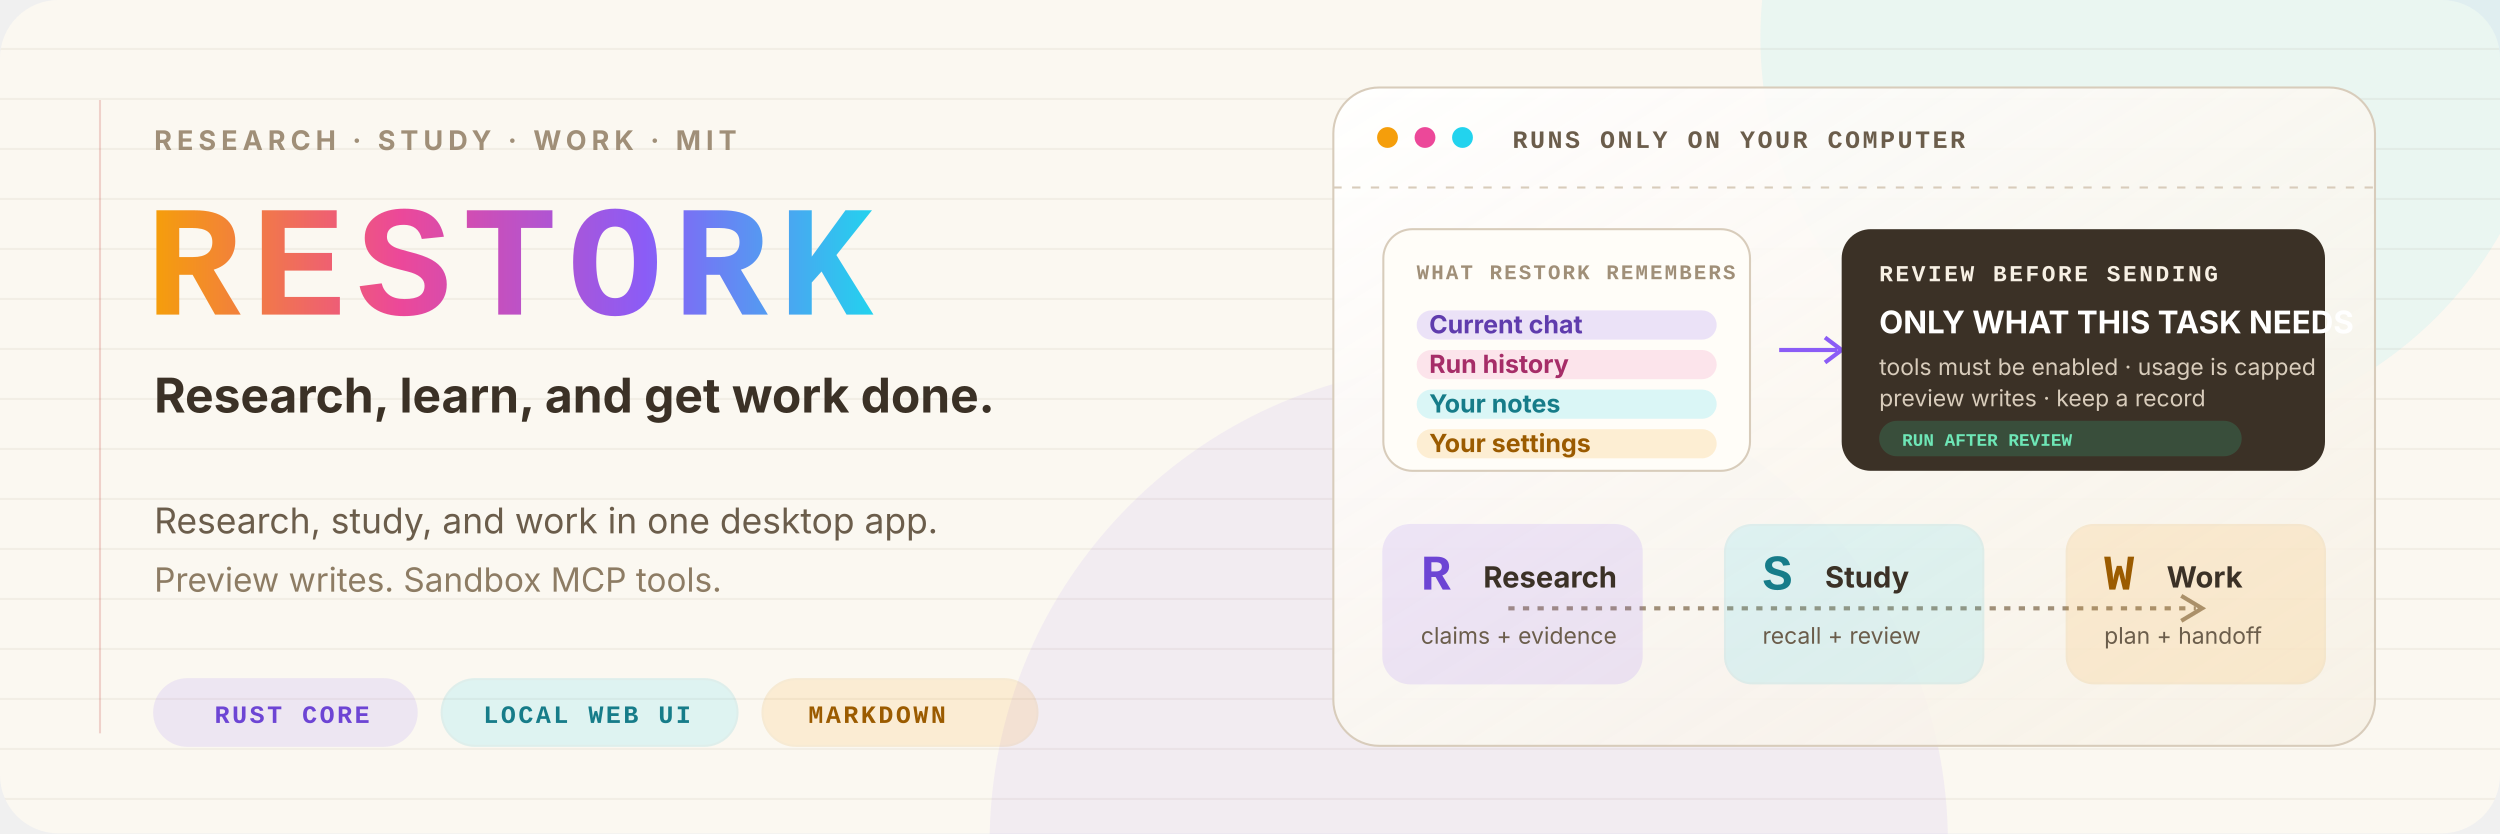
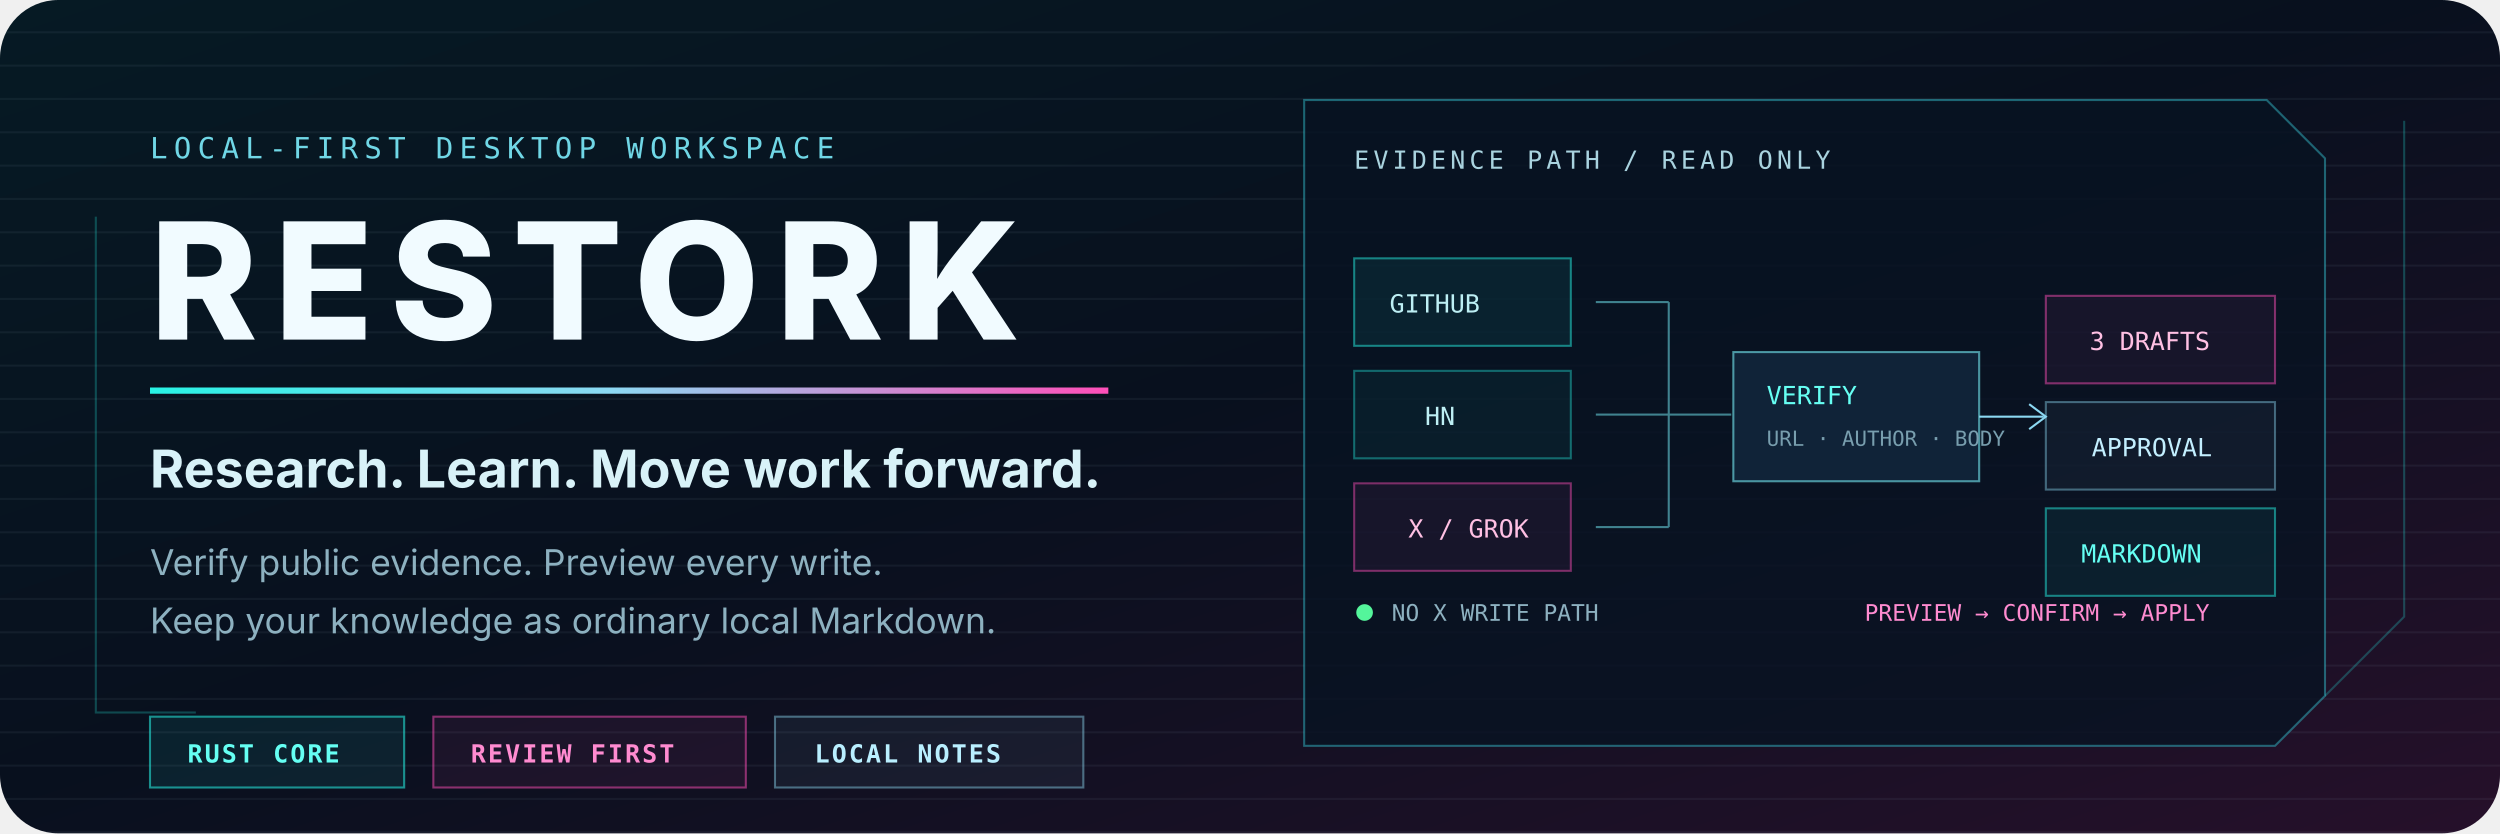
<svg xmlns="http://www.w3.org/2000/svg" width="1200" height="400" viewBox="0 0 1200 400" role="img" aria-labelledby="title desc">
  <defs>
-     <linearGradient id="wordmark" x1="0" y1="0" x2="1" y2="0">
-       <stop offset="0" stop-color="#F59E0B" />
-       <stop offset="0.34" stop-color="#EC4899" />
-       <stop offset="0.68" stop-color="#8B5CF6" />
-       <stop offset="1" stop-color="#22D3EE" />
+     <linearGradient id="bg" x1="0" y1="0" x2="1" y2="1">
+       <stop stop-color="#061A24" />
+       <stop offset=".48" stop-color="#08101E" />
+       <stop offset="1" stop-color="#26102A" />
    </linearGradient>
-     <linearGradient id="glass" x1="0" y1="0" x2="1" y2="1">
-       <stop stop-color="#FFFFFF" stop-opacity="0.94" />
-       <stop offset="1" stop-color="#F7F0E4" stop-opacity="0.82" />
+     <linearGradient id="signal" x1="0" y1="0" x2="1" y2="0">
+       <stop stop-color="#27F3E5" />
+       <stop offset=".48" stop-color="#8CD9F3" />
+       <stop offset="1" stop-color="#FF4EB8" />
    </linearGradient>
-     <pattern id="rules" width="24" height="24" patternUnits="userSpaceOnUse">
-       <path d="M0 23.5H24" stroke="#A08F78" stroke-opacity="0.10" />
+     <pattern id="scan" width="16" height="16" patternUnits="userSpaceOnUse">
+       <path d="M0 15.5H16" stroke="#BDEBF5" stroke-opacity=".055" />
    </pattern>
  </defs>
-   <rect width="1200" height="400" rx="28" fill="#FBF8F1" />
-   <rect width="1200" height="400" rx="28" fill="url(#rules)" />
-   <circle cx="1035" cy="18" r="190" fill="#22D3EE" opacity="0.08" />
-   <circle cx="705" cy="405" r="230" fill="#8B5CF6" opacity="0.08" />
-   <path d="M48 48V352" stroke="#C0392F" stroke-opacity="0.20" />
-   <g font-family="-apple-system, BlinkMacSystemFont, Segoe UI, sans-serif">
-     <text x="74" y="72" fill="#A08F78" font-size="13" font-weight="700" letter-spacing="2.4">RESEARCH · STUDY · WORK · MIT</text>
-     <text x="70" y="151" fill="url(#wordmark)" font-family="American Typewriter, Courier New, monospace" font-size="76" font-weight="800" letter-spacing="5">RESTORK</text>
-     <text x="74" y="198" fill="#3B3126" font-size="23" font-weight="650">Research, learn, and get work done.</text>
-     <text x="74" y="256" fill="#6B5D4B" font-size="17">Research, study, and work in one desktop app.</text>
-     <text x="74" y="284" fill="#8D7C64" font-size="16">Preview writes. Sandbox MCP tools.</text>
-     <g font-family="American Typewriter, Courier New, monospace" font-size="12" font-weight="700" letter-spacing="1.2">
-       <rect x="74" y="326" width="126" height="32" rx="16" fill="#8B5CF6" opacity="0.12" stroke="#8B5CF6" />
-       <text x="103" y="347" fill="#6D45D4">RUST CORE</text>
-       <rect x="212" y="326" width="142" height="32" rx="16" fill="#22D3EE" opacity="0.14" stroke="#22AFC6" />
-       <text x="232" y="347" fill="#167C89">LOCAL WEB UI</text>
-       <rect x="366" y="326" width="132" height="32" rx="16" fill="#F59E0B" opacity="0.13" stroke="#D68806" />
-       <text x="388" y="347" fill="#9B5B00">MARKDOWN</text>
+   <rect width="1200" height="400" rx="28" fill="url(#bg)" />
+   <rect width="1200" height="400" rx="28" fill="url(#scan)" />
+   <path d="M0 2H420L520 2" stroke="url(#signal)" stroke-width="4" />
+   <path d="M680 398H1200" stroke="url(#signal)" stroke-width="3" opacity=".7" />
+   <g fill="none" stroke="#27F3E5" stroke-opacity=".25">
+     <path d="M46 104V342H94" />
+     <path d="M1154 58V296L1116 334" />
+   </g>
+   <g transform="translate(72 58)" font-family="-apple-system,BlinkMacSystemFont,'Segoe UI',sans-serif">
+     <text x="0" y="18" fill="#70D7E6" font-family="ui-monospace,SFMono-Regular,Menlo,monospace" font-size="14" letter-spacing="3">LOCAL-FIRST DESKTOP WORKSPACE</text>
+     <text x="0" y="105" fill="#F1FBFF" font-size="78" font-weight="800" letter-spacing="8">RESTORK</text>
+     <rect x="0" y="128" width="460" height="3" fill="url(#signal)" />
+     <text x="0" y="176" fill="#D8F2F8" font-size="25" font-weight="650">Research. Learn. Move work forward.</text>
+     <text x="0" y="218" fill="#8DB1C0" font-size="17">Verify public evidence. Preview every write.</text>
+     <text x="0" y="246" fill="#8DB1C0" font-size="17">Keep your knowledge as ordinary local Markdown.</text>
+     <g transform="translate(0 286)" font-family="ui-monospace,SFMono-Regular,Menlo,monospace" font-size="12" font-weight="700" letter-spacing="1">
+       <rect width="122" height="34" fill="#27F3E5" fill-opacity=".08" stroke="#27F3E5" stroke-opacity=".55" />
+       <text x="18" y="22" fill="#65FFF3">RUST CORE</text>
+       <rect x="136" width="150" height="34" fill="#FF4EB8" fill-opacity=".07" stroke="#FF4EB8" stroke-opacity=".5" />
+       <text x="154" y="22" fill="#FF8BD0">REVIEW FIRST</text>
+       <rect x="300" width="148" height="34" fill="#8CD9F3" fill-opacity=".06" stroke="#8CD9F3" stroke-opacity=".45" />
+       <text x="319" y="22" fill="#B9EFFF">LOCAL NOTES</text>
    </g>
  </g>
-   <g transform="translate(640 42)">
-     <rect width="500" height="316" rx="22" fill="url(#glass)" stroke="#D8CCBB" />
-     <path d="M0 48H500" stroke="#D8CCBB" stroke-dasharray="4 5" />
-     <circle cx="26" cy="24" r="5" fill="#F59E0B" />
-     <circle cx="44" cy="24" r="5" fill="#EC4899" />
-     <circle cx="62" cy="24" r="5" fill="#22D3EE" />
-     <text x="86" y="29" fill="#6B5D4B" font-family="American Typewriter, Courier New, monospace" font-size="12" font-weight="700" letter-spacing="1.2">RUNS ONLY ON YOUR COMPUTER</text>
-     <g transform="translate(24 68)" font-family="-apple-system, BlinkMacSystemFont, Segoe UI, sans-serif">
-       <rect width="176" height="116" rx="14" fill="#FFFDF8" stroke="#D8CCBB" />
-       <text x="16" y="24" fill="#A08F78" font-family="American Typewriter, Courier New, monospace" font-size="10" font-weight="700" letter-spacing="1">WHAT RESTORK REMEMBERS</text>
-       <g font-size="12" font-weight="650">
-         <rect x="16" y="39" width="144" height="14" rx="7" fill="#8B5CF6" opacity="0.17" />
-         <text x="22" y="50" fill="#5F3CAD">Current chat</text>
-         <rect x="16" y="58" width="144" height="14" rx="7" fill="#EC4899" opacity="0.14" />
-         <text x="22" y="69" fill="#A62D68">Run history</text>
-         <rect x="16" y="77" width="144" height="14" rx="7" fill="#22D3EE" opacity="0.17" />
-         <text x="22" y="88" fill="#167C89">Your notes</text>
-         <rect x="16" y="96" width="144" height="14" rx="7" fill="#F59E0B" opacity="0.16" />
-         <text x="22" y="107" fill="#9B5B00">Your settings</text>
-       </g>
-       <path d="M190 58H218" stroke="#8B5CF6" stroke-width="2" />
-       <path d="M212 52L220 58L212 64" fill="none" stroke="#8B5CF6" stroke-width="2" />
-       <rect x="220" width="232" height="116" rx="14" fill="#3B3126" />
-       <text x="238" y="25" fill="#F7F0E4" font-family="American Typewriter, Courier New, monospace" font-size="11" font-weight="700" letter-spacing="1.2">REVIEW BEFORE SENDING</text>
-       <text x="238" y="50" fill="#FFFFFF" font-size="15" font-weight="700">ONLY WHAT THIS TASK NEEDS</text>
-       <text x="238" y="70" fill="#D8CCBB" font-size="11">tools must be enabled · usage is capped</text>
-       <text x="238" y="85" fill="#D8CCBB" font-size="11">preview writes · keep a record</text>
-       <rect x="238" y="92" width="174" height="17" rx="8.5" fill="#34D399" opacity="0.18" />
-       <text x="249" y="104" fill="#6EE7B7" font-family="American Typewriter, Courier New, monospace" font-size="8.5" font-weight="700">RUN AFTER REVIEW</text>
+   <g transform="translate(626 48)" font-family="-apple-system,BlinkMacSystemFont,'Segoe UI',sans-serif">
+     <path d="M0 0H462L490 28V286L466 310H0Z" fill="#071322" fill-opacity=".78" stroke="#3BD7E6" stroke-opacity=".42" />
+     <path d="M0 54H490" stroke="url(#signal)" stroke-opacity=".7" />
+     <text x="24" y="33" fill="#A9D3DF" font-family="ui-monospace,SFMono-Regular,Menlo,monospace" font-size="12" letter-spacing="2">EVIDENCE PATH / READ ONLY</text>
+     <g transform="translate(24 76)" font-family="ui-monospace,SFMono-Regular,Menlo,monospace" font-size="12">
+       <rect width="104" height="42" fill="#27F3E5" fill-opacity=".07" stroke="#27F3E5" stroke-opacity=".48" />
+       <text x="17" y="26" fill="#BDEFF4">GITHUB</text>
+       <rect y="54" width="104" height="42" fill="#27F3E5" fill-opacity=".05" stroke="#27F3E5" stroke-opacity=".38" />
+       <text x="34" y="80" fill="#BDEFF4">HN</text>
+       <rect y="108" width="104" height="42" fill="#FF4EB8" fill-opacity=".06" stroke="#FF4EB8" stroke-opacity=".45" />
+       <text x="26" y="134" fill="#FFC0E3">X / GROK</text>
+       <path d="M116 21H151M116 75H151M116 129H151M151 21V129M151 75H181" stroke="#6DDDE9" stroke-opacity=".55" />
+       <rect x="182" y="45" width="118" height="62" fill="#102338" stroke="#75E9F2" stroke-opacity=".6" />
+       <text x="198" y="70" fill="#66FFF3">VERIFY</text>
+       <text x="198" y="90" fill="#789EAE" font-size="10">URL · AUTHOR · BODY</text>
+       <path d="M300 76H331" stroke="#8CD9F3" />
+       <path d="M324 70L332 76L324 82" stroke="#8CD9F3" fill="none" />
+       <rect x="332" y="18" width="110" height="42" fill="#FF4EB8" fill-opacity=".06" stroke="#FF4EB8" stroke-opacity=".48" />
+       <text x="353" y="44" fill="#FFC0E3">3 DRAFTS</text>
+       <rect x="332" y="69" width="110" height="42" fill="#8CD9F3" fill-opacity=".05" stroke="#8CD9F3" stroke-opacity=".42" />
+       <text x="354" y="95" fill="#C3EFFF">APPROVAL</text>
+       <rect x="332" y="120" width="110" height="42" fill="#27F3E5" fill-opacity=".06" stroke="#27F3E5" stroke-opacity=".48" />
+       <text x="349" y="146" fill="#65FFF3">MARKDOWN</text>
    </g>
-     <g transform="translate(24 206)" font-family="-apple-system, BlinkMacSystemFont, Segoe UI, sans-serif">
-       <path d="M60 44H390" stroke="#A08F78" stroke-width="2" stroke-dasharray="3 4" />
-       <path d="M383 38L393 44L383 50" fill="none" stroke="#A08F78" stroke-width="2" />
-       <g transform="translate(0 4)">
-         <rect width="124" height="76" rx="13" fill="#8B5CF6" opacity="0.13" stroke="#8B5CF6" />
-         <text x="18" y="31" fill="#6D45D4" font-family="American Typewriter, Courier New, monospace" font-size="24" font-weight="800">R</text>
-         <text x="48" y="30" fill="#3B3126" font-size="14" font-weight="700">Research</text>
-         <text x="18" y="57" fill="#6B5D4B" font-size="11">claims + evidence</text>
-       </g>
-       <g transform="translate(164 4)">
-         <rect width="124" height="76" rx="13" fill="#22D3EE" opacity="0.13" stroke="#22AFC6" />
-         <text x="18" y="31" fill="#167C89" font-family="American Typewriter, Courier New, monospace" font-size="24" font-weight="800">S</text>
-         <text x="48" y="30" fill="#3B3126" font-size="14" font-weight="700">Study</text>
-         <text x="18" y="57" fill="#6B5D4B" font-size="11">recall + review</text>
-       </g>
-       <g transform="translate(328 4)">
-         <rect width="124" height="76" rx="13" fill="#F59E0B" opacity="0.13" stroke="#D68806" />
-         <text x="18" y="31" fill="#9B5B00" font-family="American Typewriter, Courier New, monospace" font-size="24" font-weight="800">W</text>
-         <text x="48" y="30" fill="#3B3126" font-size="14" font-weight="700">Work</text>
-         <text x="18" y="57" fill="#6B5D4B" font-size="11">plan + handoff</text>
-       </g>
+     <g transform="translate(24 250)" font-family="ui-monospace,SFMono-Regular,Menlo,monospace" font-size="11">
+       <circle cx="5" cy="-4" r="4" fill="#54F59B" />
+       <text x="18" y="0" fill="#8DB1C0">NO X WRITE PATH</text>
+       <text x="245" y="0" fill="#FF8BD0">PREVIEW → CONFIRM → APPLY</text>
    </g>
  </g>
</svg>
